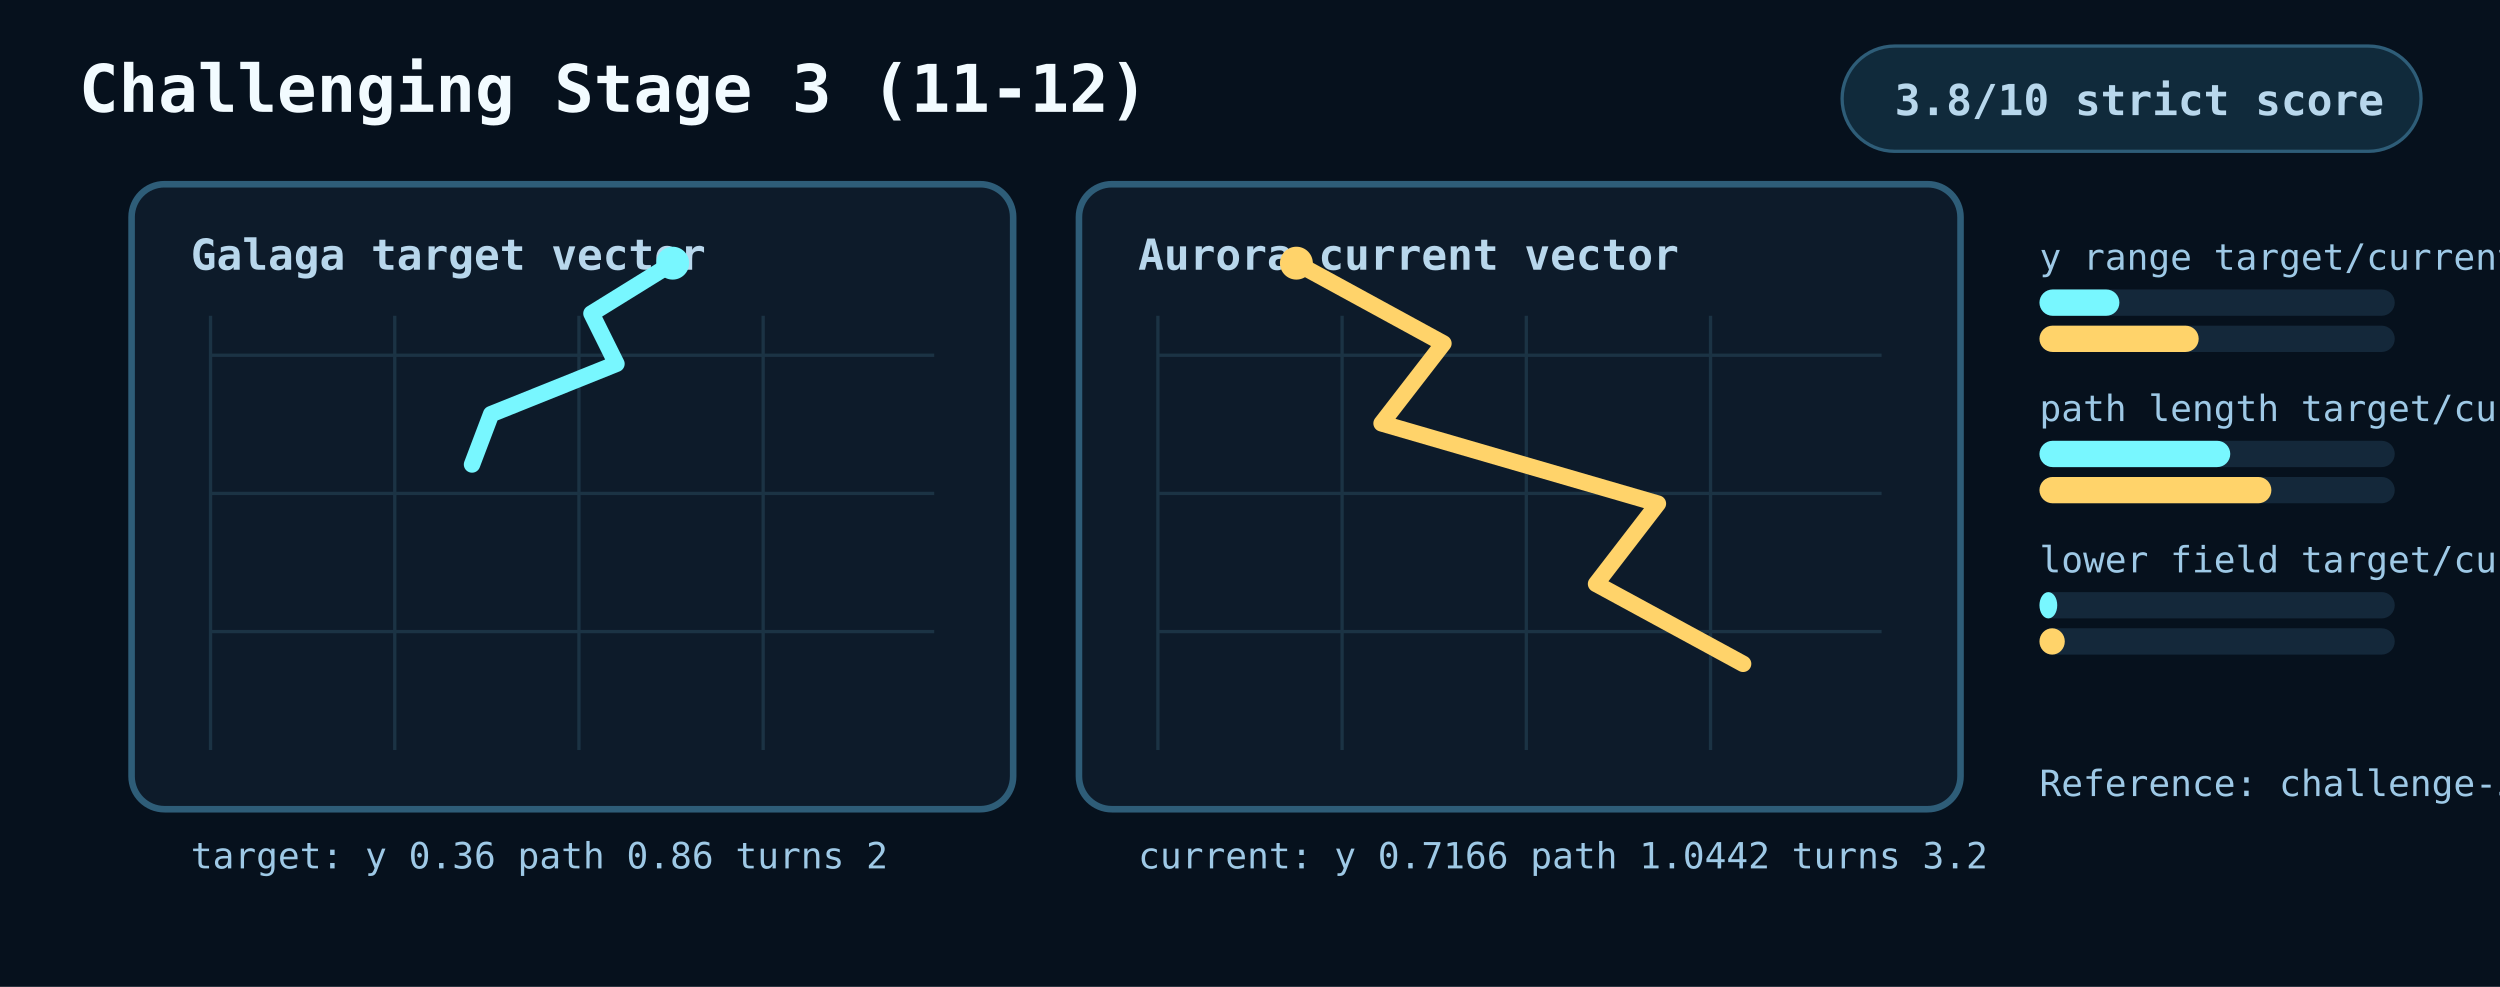
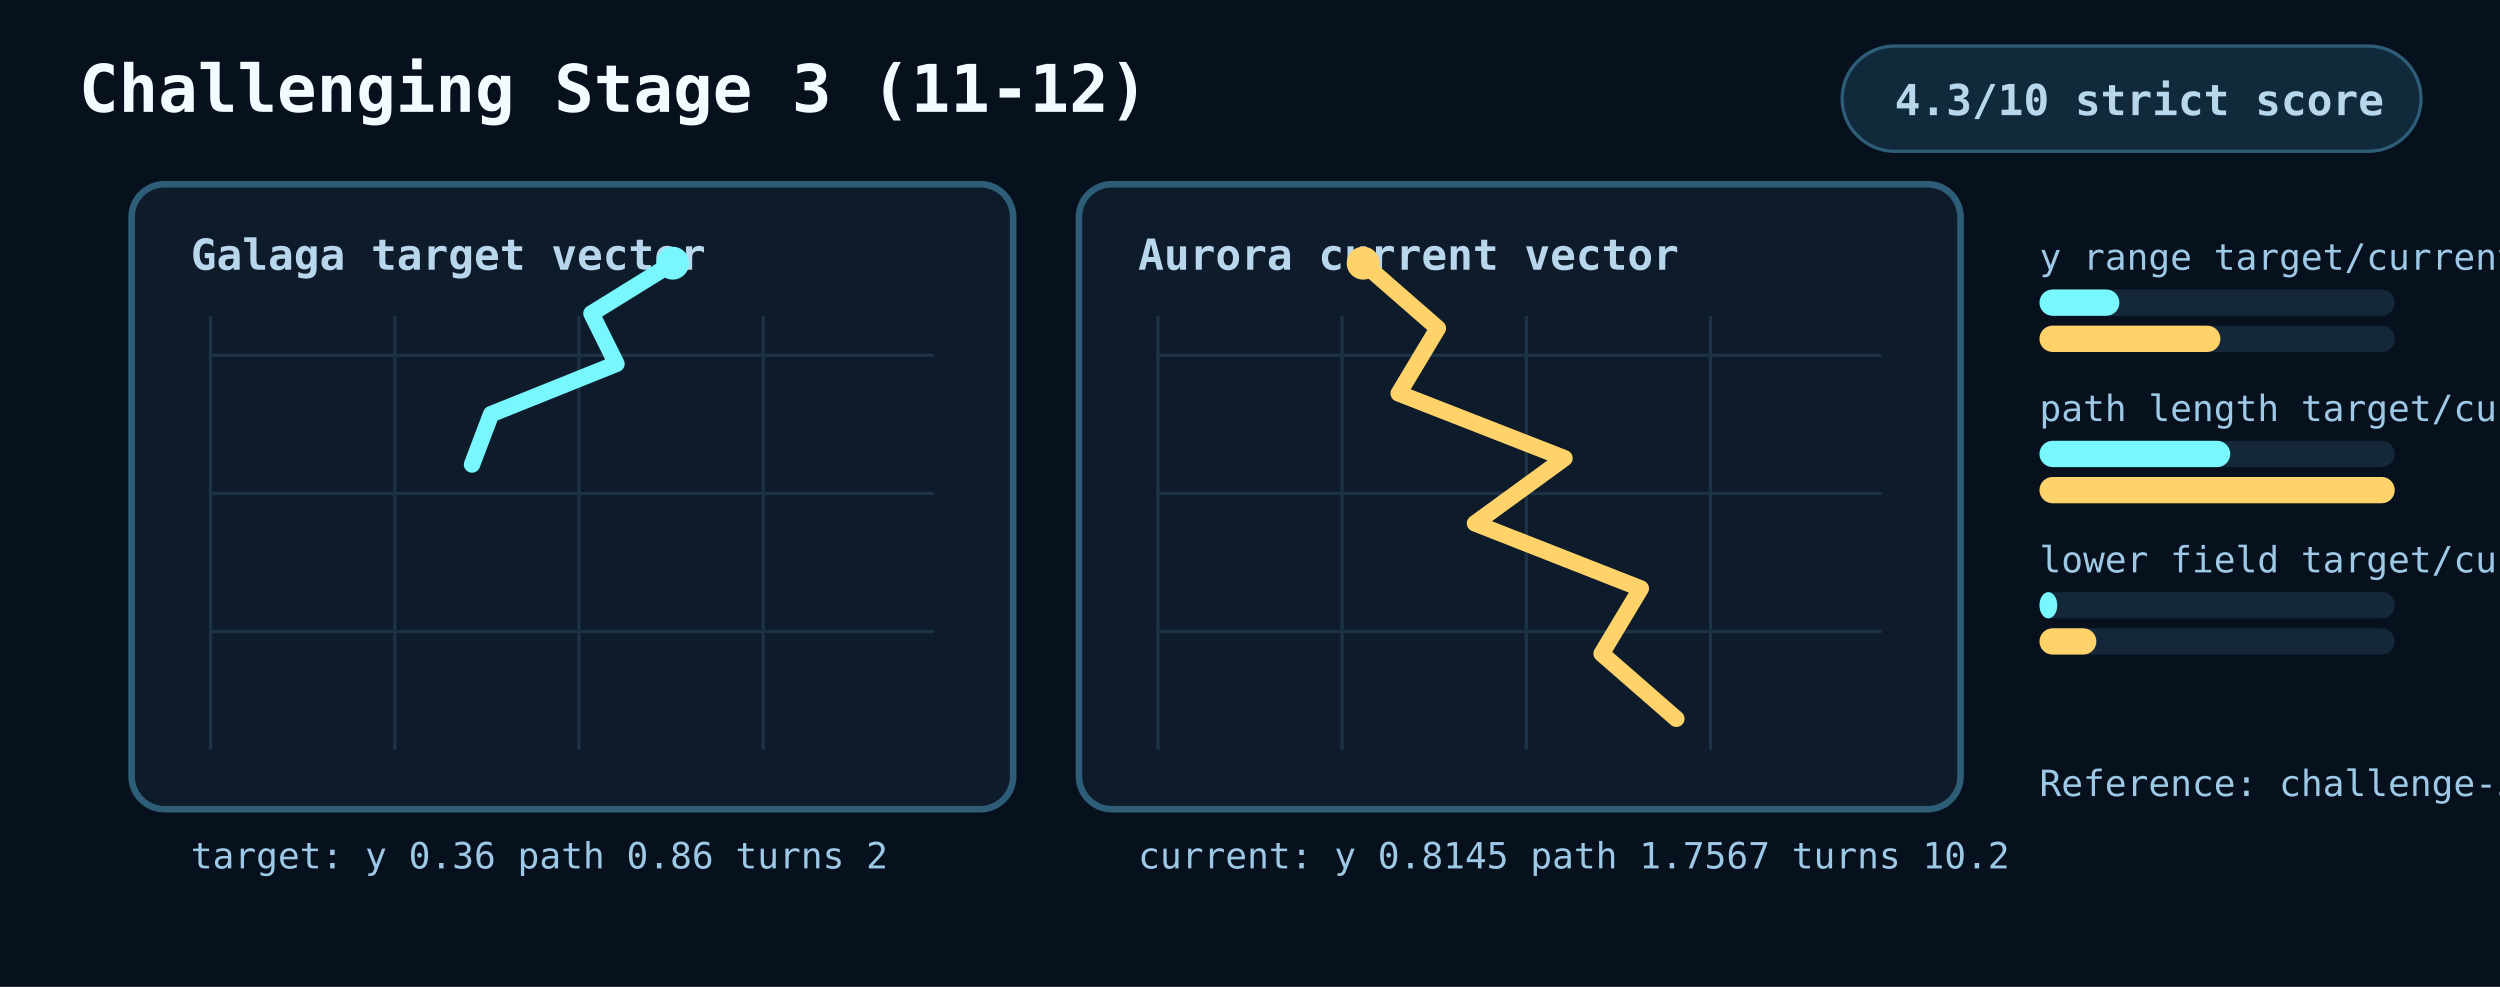
<svg xmlns="http://www.w3.org/2000/svg" width="760" height="300" viewBox="0 0 760 300" role="img" aria-labelledby="title desc">
  <style>
    .bg{fill:#06111d}.panel{fill:#0d1b2a;stroke:#2e5d78;stroke-width:2}.grid{stroke:#1b3344;stroke-width:1}.target{fill:none;stroke:#78f7ff;stroke-width:5;stroke-linecap:round;stroke-linejoin:round}.current{fill:none;stroke:#ffd36a;stroke-width:5;stroke-linecap:round;stroke-linejoin:round}.dotT{fill:#78f7ff}.dotC{fill:#ffd36a}.text{fill:#f2fbff;font:700 20px ui-monospace,Menlo,monospace}.small{fill:#b8d7ec;font:700 13px ui-monospace,Menlo,monospace}.tiny{fill:#9ec9e6;font:11px ui-monospace,Menlo,monospace}.barBg{fill:#14283a}.targetBar{fill:#78f7ff}.currentBar{fill:#ffd36a}.pill{fill:#102a3b;stroke:#2e5d78}
  </style>
  <rect class="bg" x="0" y="0" width="760" height="300" />
  <text class="text" x="24" y="34">Challenging Stage 3 (11-12)</text>
  <rect class="pill" x="560" y="14" width="176" height="32" rx="16" />
-   <text class="small" x="576" y="35">3.8/10 strict score</text>
+   <text class="small" x="576" y="35">4.3/10 strict score</text>
  <rect class="panel" x="40" y="56" width="268" height="190" rx="10" />
  <rect class="panel" x="328" y="56" width="268" height="190" rx="10" />
  <text class="small" x="58" y="82">Galaga target vector</text>
  <text class="small" x="346" y="82">Aurora current vector</text>
  <line class="grid" x1="64" y1="96" x2="64" y2="228" />
  <line class="grid" x1="352" y1="96" x2="352" y2="228" />
  <line class="grid" x1="120" y1="96" x2="120" y2="228" />
  <line class="grid" x1="408" y1="96" x2="408" y2="228" />
  <line class="grid" x1="176" y1="96" x2="176" y2="228" />
  <line class="grid" x1="464" y1="96" x2="464" y2="228" />
  <line class="grid" x1="232" y1="96" x2="232" y2="228" />
  <line class="grid" x1="520" y1="96" x2="520" y2="228" />
  <line class="grid" x1="64" y1="108" x2="284" y2="108" />
  <line class="grid" x1="352" y1="108" x2="572" y2="108" />
  <line class="grid" x1="64" y1="150" x2="284" y2="150" />
  <line class="grid" x1="352" y1="150" x2="572" y2="150" />
  <line class="grid" x1="64" y1="192" x2="284" y2="192" />
  <line class="grid" x1="352" y1="192" x2="572" y2="192" />
  <polyline class="target" points="204.5,80 179.8,95.3 187.4,110.6 149.3,125.9 143.5,141.2" />
-   <polyline class="current" points="394.1,80 438.8,104.4 420,128.7 504,153.1 485.2,177.5 529.9,201.8" />
+   <polyline class="current" points="414.4,80 437.1,99.8 425.2,119.6 475.6,139.3 448.4,159.1 498.8,178.9 486.9,198.7 509.6,218.5" />
  <circle class="dotT" cx="204.5" cy="80" r="5" />
-   <circle class="dotC" cx="394.1" cy="80" r="5" />
+   <circle class="dotC" cx="414.4" cy="80" r="5" />
  <text class="tiny" x="58" y="264">target: y 0.36 path 0.86 turns 2</text>
-   <text class="tiny" x="346" y="264">current: y 0.7166 path 1.0442 turns 3.2</text>
+   <text class="tiny" x="346" y="264">current: y 0.8145 path 1.7567 turns 10.2</text>
  <g>
    <text x="620" y="82" class="tiny">y range target/current</text>
    <rect x="620" y="88" width="108" height="8" rx="4" class="barBg" />
    <rect x="620" y="88" width="24.3" height="8" rx="4" class="targetBar" />
    <rect x="620" y="99" width="108" height="8" rx="4" class="barBg" />
-     <rect x="620" y="99" width="48.4" height="8" rx="4" class="currentBar" />
+     <rect x="620" y="99" width="55" height="8" rx="4" class="currentBar" />
  </g>
  <g>
    <text x="620" y="128" class="tiny">path length target/current</text>
    <rect x="620" y="134" width="108" height="8" rx="4" class="barBg" />
    <rect x="620" y="134" width="58" height="8" rx="4" class="targetBar" />
    <rect x="620" y="145" width="108" height="8" rx="4" class="barBg" />
-     <rect x="620" y="145" width="70.5" height="8" rx="4" class="currentBar" />
+     <rect x="620" y="145" width="108" height="8" rx="4" class="currentBar" />
  </g>
  <g>
    <text x="620" y="174" class="tiny">lower field target/current</text>
    <rect x="620" y="180" width="108" height="8" rx="4" class="barBg" />
    <rect x="620" y="180" width="5.4" height="8" rx="4" class="targetBar" />
    <rect x="620" y="191" width="108" height="8" rx="4" class="barBg" />
-     <rect x="620" y="191" width="7.7" height="8" rx="4" class="currentBar" />
+     <rect x="620" y="191" width="17.3" height="8" rx="4" class="currentBar" />
  </g>
  <text class="tiny" x="620" y="242">Reference: challenge-3-arrival-group-1</text>
</svg>
